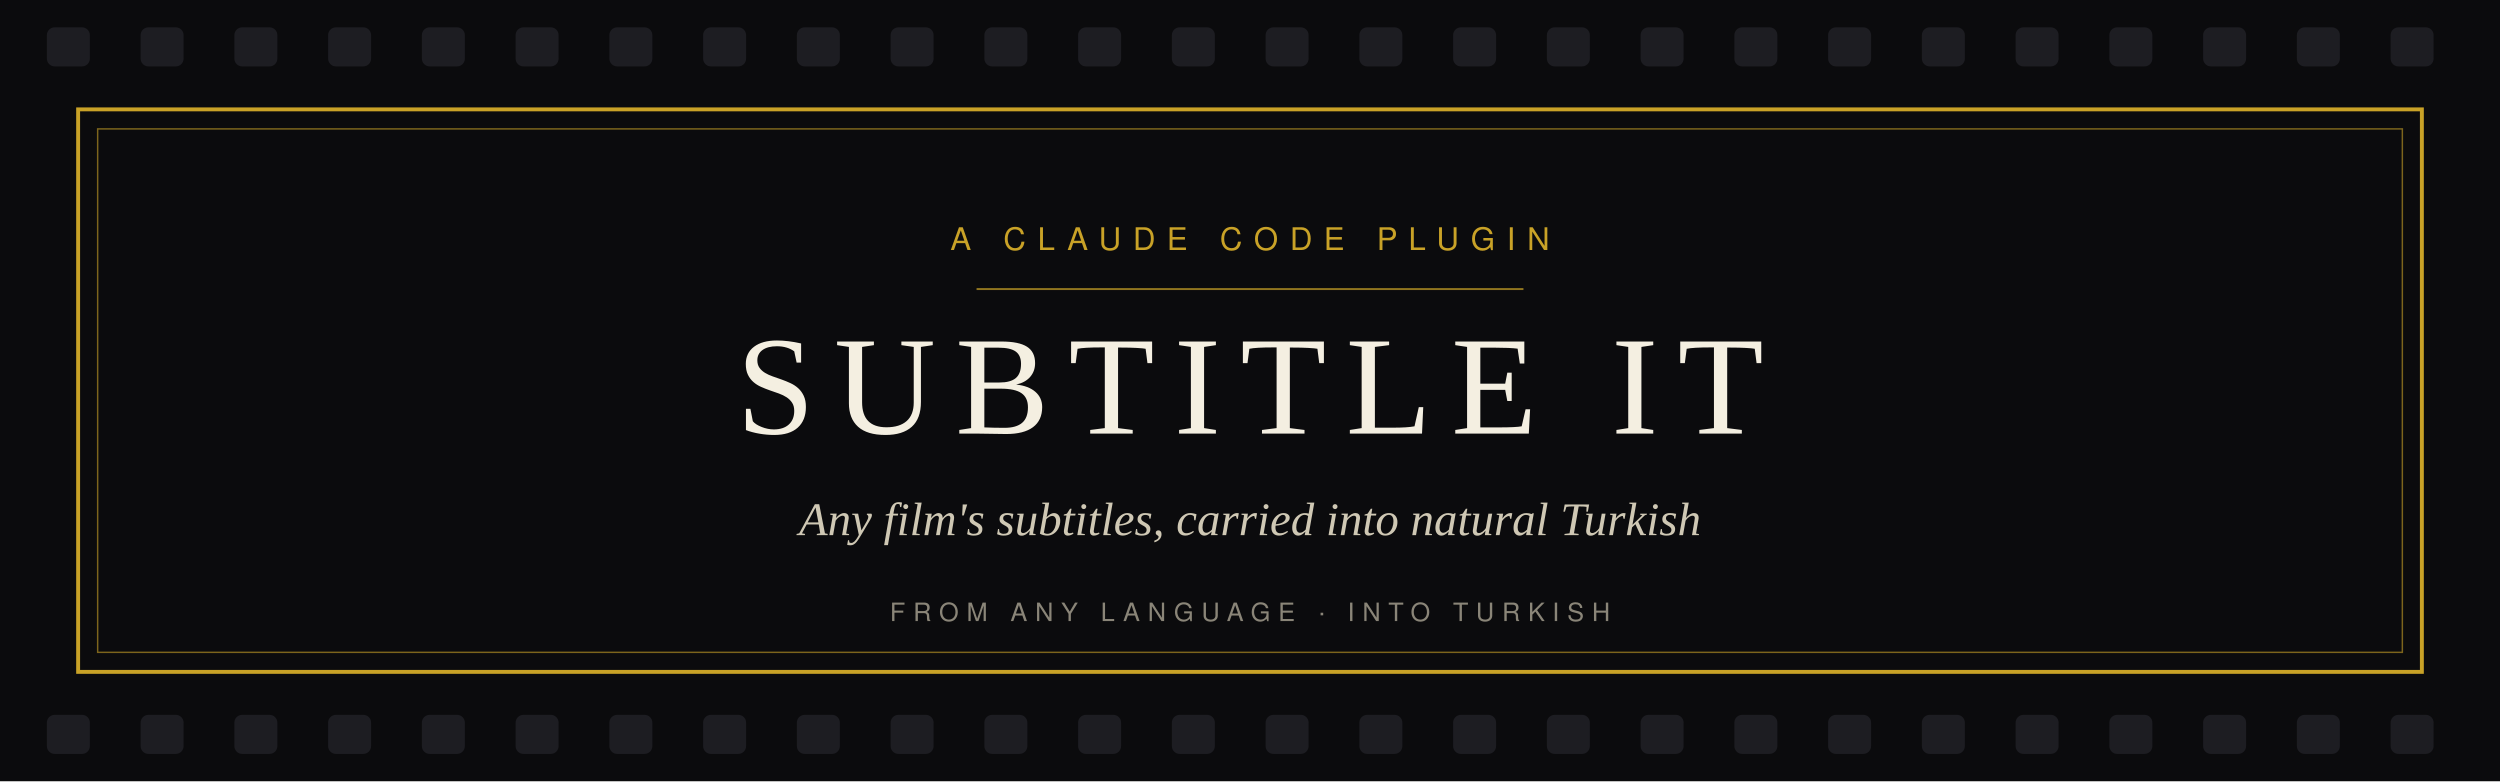
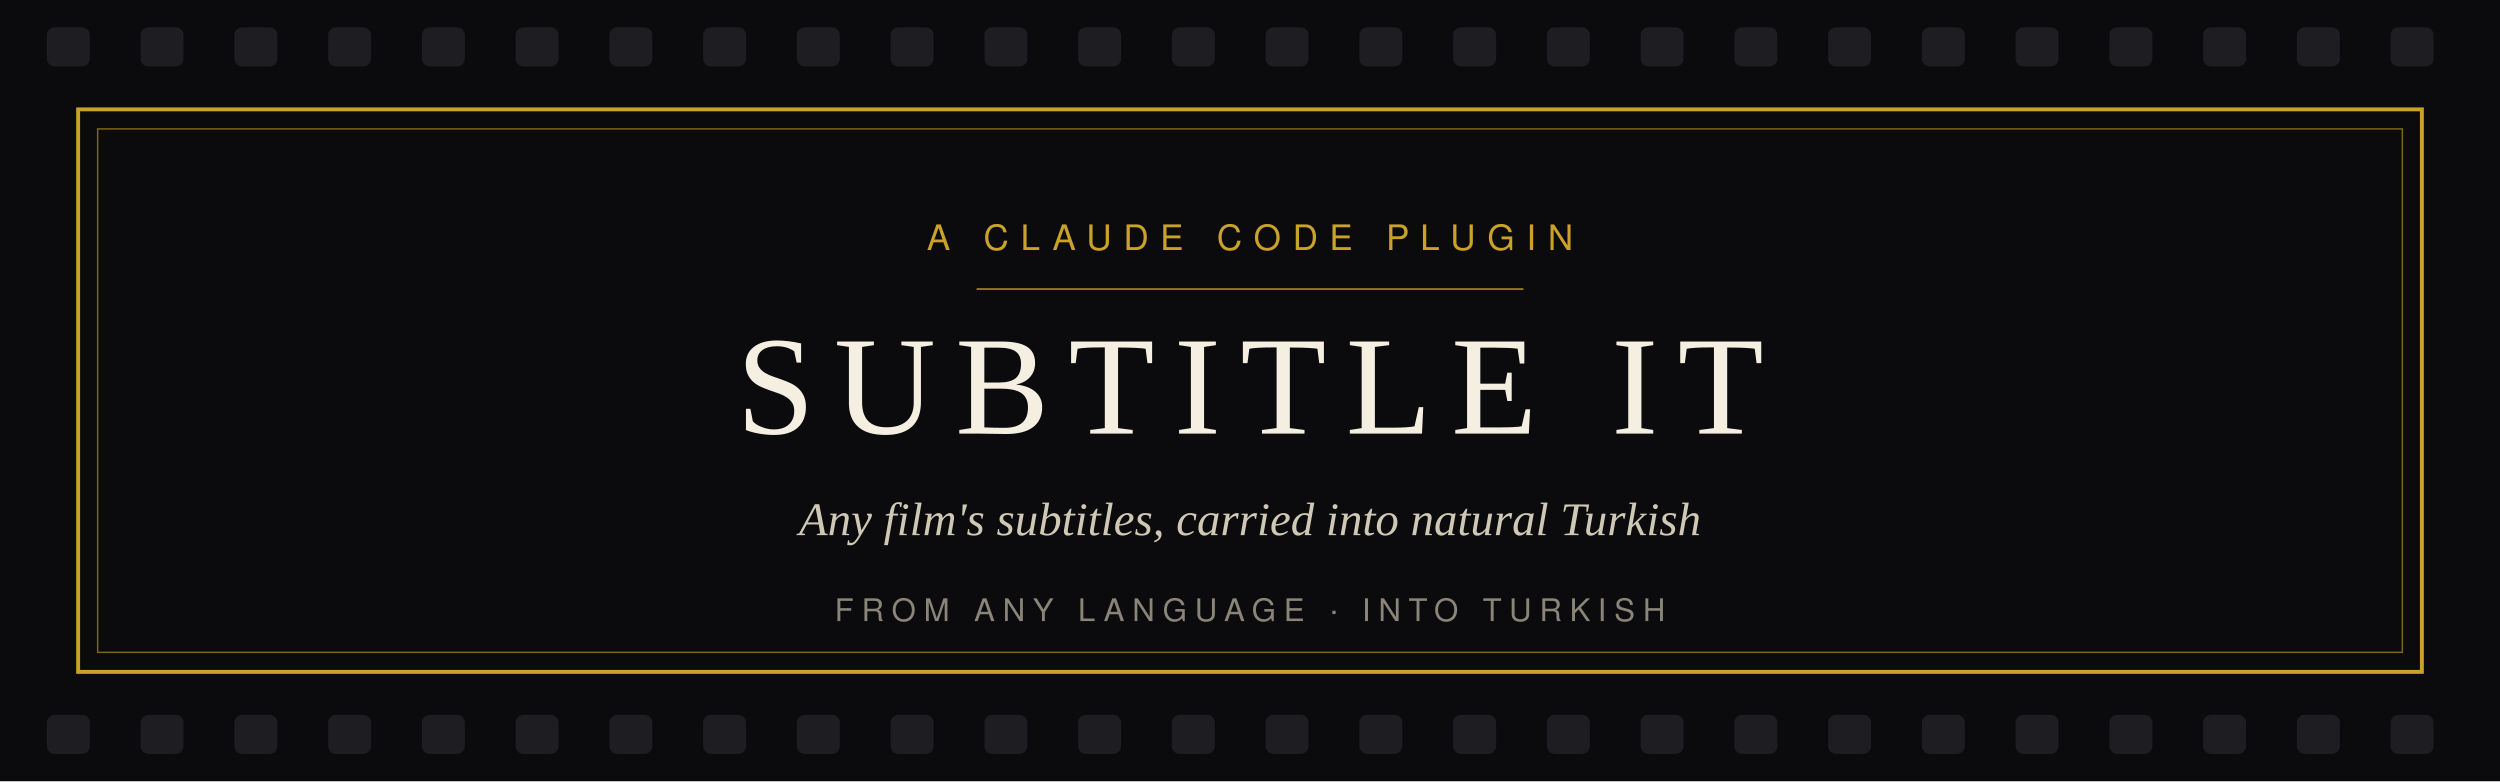
<svg xmlns="http://www.w3.org/2000/svg" viewBox="0 0 1280 400" width="1280" height="400" role="img" aria-labelledby="t d">
  <rect width="1280" height="400" fill="#0b0b0d" />
  <rect x="24" y="14" width="22" height="20" rx="4" fill="#1d1d22" />
  <rect x="72" y="14" width="22" height="20" rx="4" fill="#1d1d22" />
  <rect x="120" y="14" width="22" height="20" rx="4" fill="#1d1d22" />
  <rect x="168" y="14" width="22" height="20" rx="4" fill="#1d1d22" />
  <rect x="216" y="14" width="22" height="20" rx="4" fill="#1d1d22" />
  <rect x="264" y="14" width="22" height="20" rx="4" fill="#1d1d22" />
  <rect x="312" y="14" width="22" height="20" rx="4" fill="#1d1d22" />
  <rect x="360" y="14" width="22" height="20" rx="4" fill="#1d1d22" />
  <rect x="408" y="14" width="22" height="20" rx="4" fill="#1d1d22" />
  <rect x="456" y="14" width="22" height="20" rx="4" fill="#1d1d22" />
  <rect x="504" y="14" width="22" height="20" rx="4" fill="#1d1d22" />
  <rect x="552" y="14" width="22" height="20" rx="4" fill="#1d1d22" />
  <rect x="600" y="14" width="22" height="20" rx="4" fill="#1d1d22" />
  <rect x="648" y="14" width="22" height="20" rx="4" fill="#1d1d22" />
  <rect x="696" y="14" width="22" height="20" rx="4" fill="#1d1d22" />
  <rect x="744" y="14" width="22" height="20" rx="4" fill="#1d1d22" />
  <rect x="792" y="14" width="22" height="20" rx="4" fill="#1d1d22" />
  <rect x="840" y="14" width="22" height="20" rx="4" fill="#1d1d22" />
  <rect x="888" y="14" width="22" height="20" rx="4" fill="#1d1d22" />
  <rect x="936" y="14" width="22" height="20" rx="4" fill="#1d1d22" />
  <rect x="984" y="14" width="22" height="20" rx="4" fill="#1d1d22" />
  <rect x="1032" y="14" width="22" height="20" rx="4" fill="#1d1d22" />
  <rect x="1080" y="14" width="22" height="20" rx="4" fill="#1d1d22" />
  <rect x="1128" y="14" width="22" height="20" rx="4" fill="#1d1d22" />
  <rect x="1176" y="14" width="22" height="20" rx="4" fill="#1d1d22" />
  <rect x="1224" y="14" width="22" height="20" rx="4" fill="#1d1d22" />
  <rect x="24" y="366" width="22" height="20" rx="4" fill="#1d1d22" />
  <rect x="72" y="366" width="22" height="20" rx="4" fill="#1d1d22" />
  <rect x="120" y="366" width="22" height="20" rx="4" fill="#1d1d22" />
  <rect x="168" y="366" width="22" height="20" rx="4" fill="#1d1d22" />
  <rect x="216" y="366" width="22" height="20" rx="4" fill="#1d1d22" />
  <rect x="264" y="366" width="22" height="20" rx="4" fill="#1d1d22" />
  <rect x="312" y="366" width="22" height="20" rx="4" fill="#1d1d22" />
  <rect x="360" y="366" width="22" height="20" rx="4" fill="#1d1d22" />
  <rect x="408" y="366" width="22" height="20" rx="4" fill="#1d1d22" />
  <rect x="456" y="366" width="22" height="20" rx="4" fill="#1d1d22" />
  <rect x="504" y="366" width="22" height="20" rx="4" fill="#1d1d22" />
  <rect x="552" y="366" width="22" height="20" rx="4" fill="#1d1d22" />
  <rect x="600" y="366" width="22" height="20" rx="4" fill="#1d1d22" />
  <rect x="648" y="366" width="22" height="20" rx="4" fill="#1d1d22" />
  <rect x="696" y="366" width="22" height="20" rx="4" fill="#1d1d22" />
  <rect x="744" y="366" width="22" height="20" rx="4" fill="#1d1d22" />
  <rect x="792" y="366" width="22" height="20" rx="4" fill="#1d1d22" />
  <rect x="840" y="366" width="22" height="20" rx="4" fill="#1d1d22" />
  <rect x="888" y="366" width="22" height="20" rx="4" fill="#1d1d22" />
  <rect x="936" y="366" width="22" height="20" rx="4" fill="#1d1d22" />
  <rect x="984" y="366" width="22" height="20" rx="4" fill="#1d1d22" />
  <rect x="1032" y="366" width="22" height="20" rx="4" fill="#1d1d22" />
  <rect x="1080" y="366" width="22" height="20" rx="4" fill="#1d1d22" />
  <rect x="1128" y="366" width="22" height="20" rx="4" fill="#1d1d22" />
  <rect x="1176" y="366" width="22" height="20" rx="4" fill="#1d1d22" />
  <rect x="1224" y="366" width="22" height="20" rx="4" fill="#1d1d22" />
  <rect x="40" y="56" width="1200" height="288" fill="none" stroke="#c9a227" stroke-width="2" />
  <rect x="50" y="66" width="1180" height="268" fill="none" stroke="#c9a227" stroke-width="0.75" opacity="0.6" />
-   <text x="640.0" y="128" text-anchor="middle" font-family="-apple-system, 'Segoe UI', Helvetica, Arial, sans-serif" font-size="16" letter-spacing="6" fill="#c9a227">A CLAUDE CODE PLUGIN</text>
+   <text x="640.0" y="128" text-anchor="middle" font-family="-apple-system, 'Segoe UI', Helvetica, Arial, sans-serif" font-size="18" letter-spacing="6" fill="#c9a227">A CLAUDE CODE PLUGIN</text>
  <line x1="500.0" y1="148" x2="780.0" y2="148" stroke="#c9a227" stroke-width="1" opacity="0.7" />
  <text x="640.0" y="222" text-anchor="middle" font-family="Georgia, 'Times New Roman', Times, serif" font-size="72" letter-spacing="10" fill="#f4efe1">SUBTITLE IT</text>
  <text x="640.0" y="274" text-anchor="middle" font-family="Georgia, 'Times New Roman', Times, serif" font-style="italic" font-size="24" fill="#cfc8b4">Any film's subtitles, carried into natural Turkish</text>
-   <text x="640.0" y="318" text-anchor="middle" font-family="-apple-system, 'Segoe UI', Helvetica, Arial, sans-serif" font-size="13" letter-spacing="4" fill="#8a8578">FROM ANY LANGUAGE · INTO TURKISH</text>
+   <text x="640.0" y="318" text-anchor="middle" font-family="-apple-system, 'Segoe UI', Helvetica, Arial, sans-serif" font-size="16" letter-spacing="4" fill="#8a8578">FROM ANY LANGUAGE · INTO TURKISH</text>
</svg>
